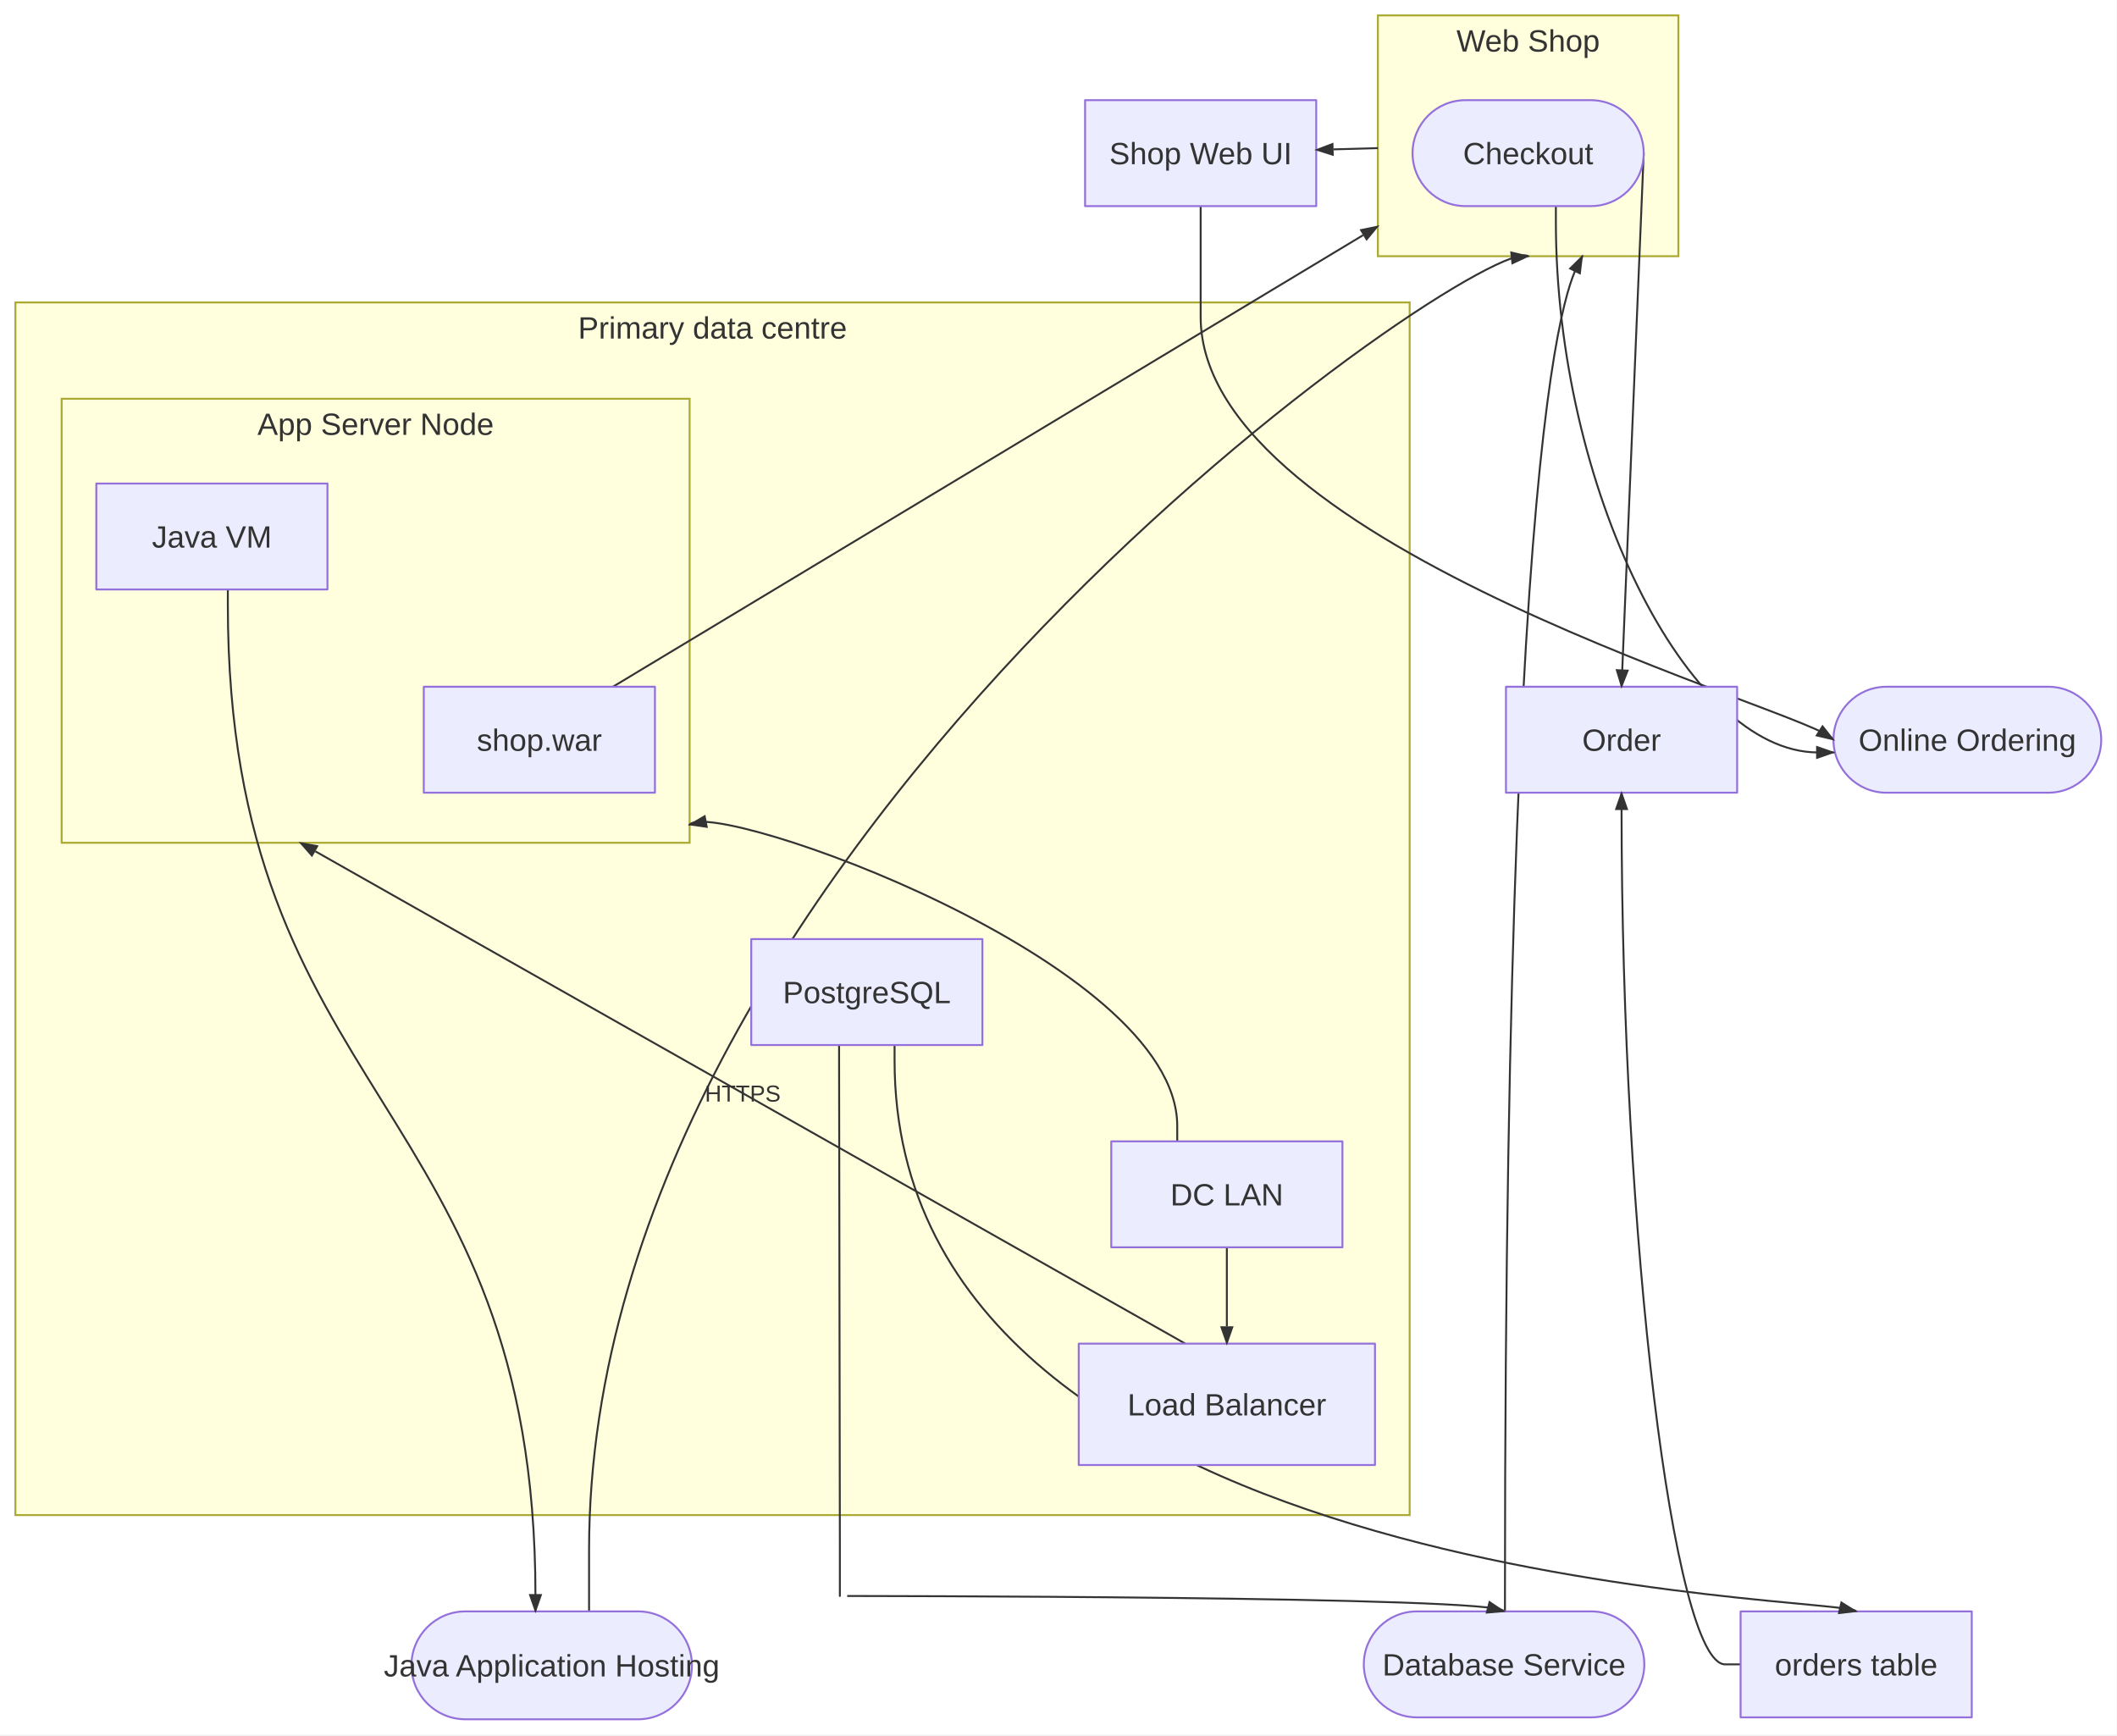
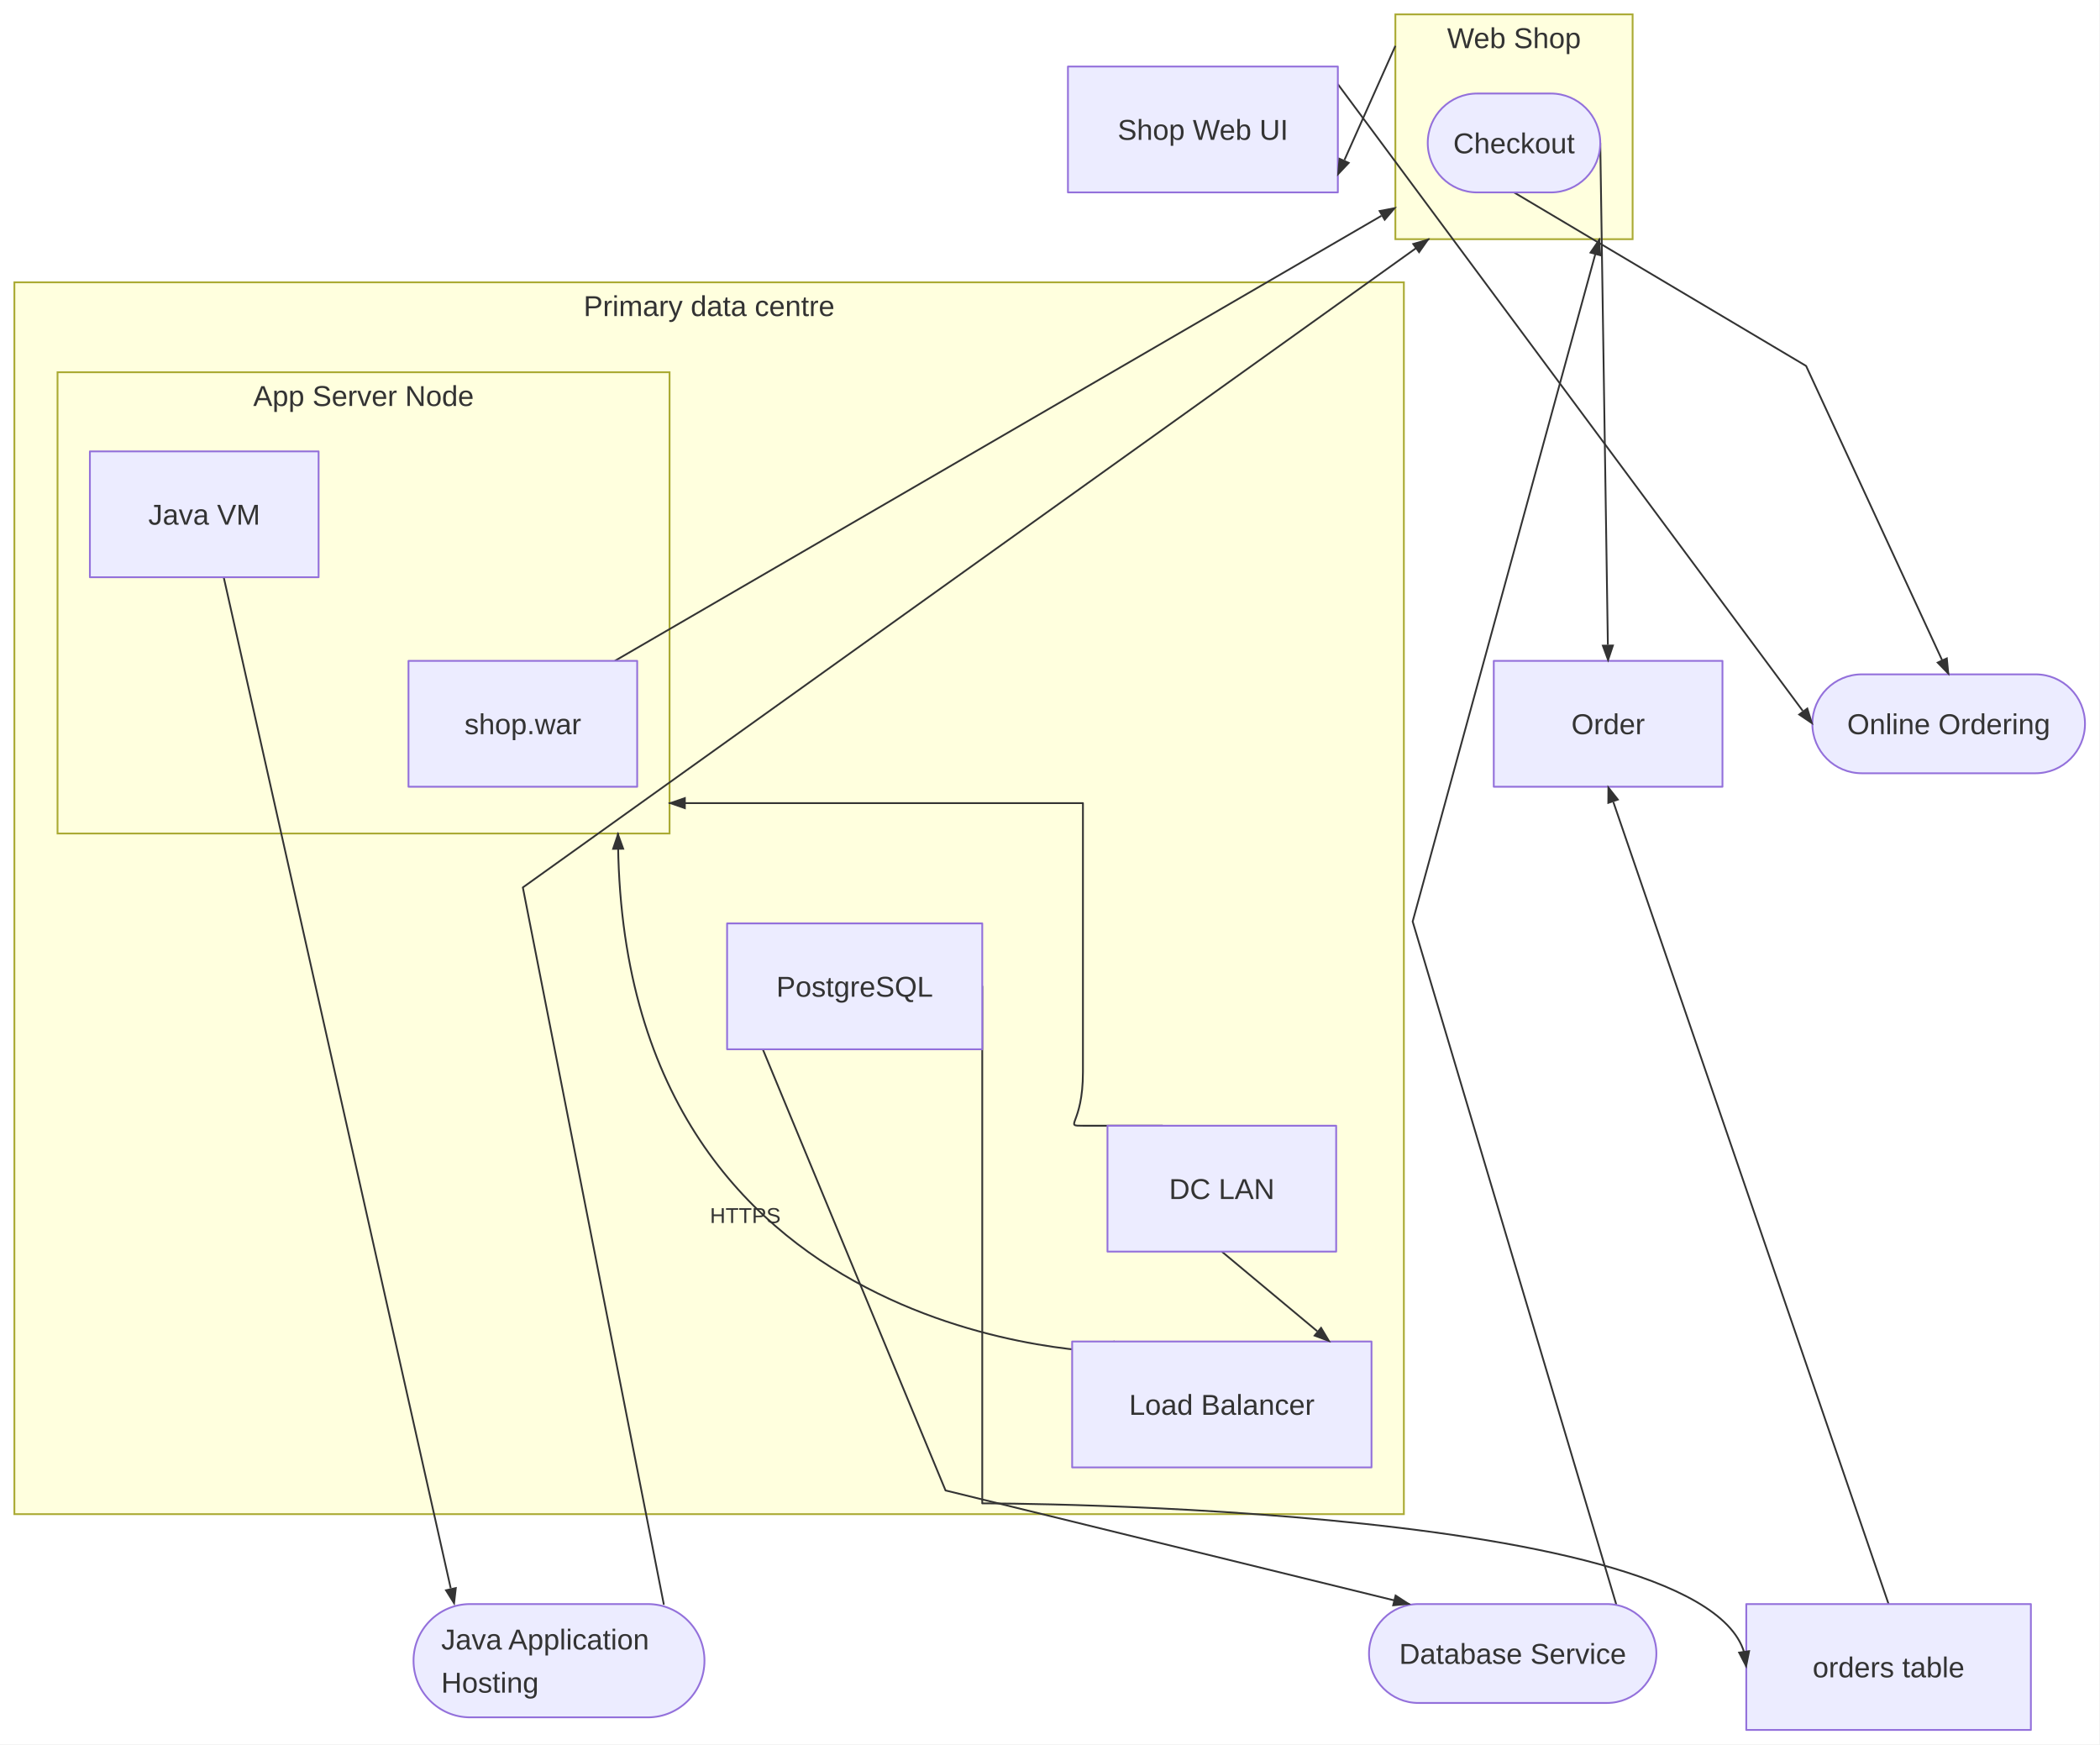
- <svg xmlns="http://www.w3.org/2000/svg" width="1099" height="901" viewBox="0 0 1099 901">
-   <rect x="0" y="0" width="1098.8" height="900.5" fill="white" />
-   <rect x="715.3" y="8" width="156" height="125" fill="#ffffde" stroke="#aaaa33" stroke-width="1" />
-   <text x="793.3" y="26.76" text-anchor="middle" fill="#333" font-family="&quot;trebuchet ms&quot;, verdana, arial, sans-serif" font-size="16px">Web Shop</text>
-   <rect x="8" y="157" width="723.8" height="629.5" fill="#ffffde" stroke="#aaaa33" stroke-width="1" />
-   <text x="369.9" y="175.76" text-anchor="middle" fill="#333" font-family="&quot;trebuchet ms&quot;, verdana, arial, sans-serif" font-size="16px">Primary data centre</text>
-   <rect x="32" y="207" width="326" height="230.5" fill="#ffffde" stroke="#aaaa33" stroke-width="1" />
-   <text x="195" y="225.76" text-anchor="middle" fill="#333" font-family="&quot;trebuchet ms&quot;, verdana, arial, sans-serif" font-size="16px">App Server Node</text>
-   <line x1="715.3" y1="76.882" x2="692.296" y2="77.536" stroke="#333333" stroke-width="1" stroke-linecap="butt" />
-   <path d="M807.7,107L807.7,115C807.7,252.8 875.75,390.6 943.8,390.6L951.8,390.6" fill="none" stroke="#333333" stroke-width="1" stroke-linejoin="round" stroke-linecap="round" />
-   <path d="M623.3,107L623.3,115L623.3,142.225L623.3,164.5C623.3,285.225 943.8,370 951.8,384" fill="none" stroke="#333333" stroke-width="1" stroke-linejoin="round" stroke-linecap="round" />
-   <path d="M853.3,79.5L841.8,356.5" fill="none" stroke="#333333" stroke-width="1" stroke-linejoin="round" stroke-linecap="round" />
-   <line x1="318.184" y1="356.5" x2="707.589" y2="122.094" stroke="#333333" stroke-width="1" stroke-linecap="butt" />
-   <path d="M903.6,864L895.6,864C868.7,864 841.8,641.75 841.8,419.5L841.8,411.5" fill="none" stroke="#333333" stroke-width="1" stroke-linejoin="round" stroke-linecap="round" />
-   <path d="M118.278,306L118.278,314C118.278,571.25 277.971,571.25 277.971,828.5L277.971,836.5" fill="none" stroke="#333333" stroke-width="1" stroke-linejoin="round" stroke-linecap="round" />
-   <path d="M435.6,542.5L435.6,550.5L436,800.5L436,828.5C435.6,828.5 780.8,828.5 780.8,836.5" fill="none" stroke="#333333" stroke-width="1" stroke-linejoin="round" stroke-linecap="round" />
-   <path d="M305.803,836.5L305.803,818.9L305.803,804.5C305.803,435.175 772.785,119 793.3,133" fill="none" stroke="#333333" stroke-width="1" stroke-linejoin="round" stroke-linecap="round" />
-   <path d="M781.27,836.5L781.27,828.5C781.27,139.6 821.38,139.6 821.38,133" fill="none" stroke="#333333" stroke-width="1" stroke-linejoin="round" stroke-linecap="round" />
-   <path d="M464.4,542.5L464.4,550.5C464.4,828.5 963.6,828.5 963.6,836.5" fill="none" stroke="#333333" stroke-width="1" stroke-linejoin="round" stroke-linecap="round" />
-   <line x1="615.301" y1="697.5" x2="163.713" y2="441.933" stroke="#333333" stroke-width="1" stroke-linecap="butt" />
-   <text x="385.591" y="571.82" text-anchor="middle" fill="#333333" font-family="&quot;trebuchet ms&quot;, verdana, arial, sans-serif" font-size="12" font-weight="normal">
-     <tspan x="385.591" dy="0">HTTPS</tspan>
+ <svg xmlns="http://www.w3.org/2000/svg" width="1168" height="970" viewBox="0 0 1168 970">
+   <rect x="0" y="0" width="1167.646" height="970" fill="white" />
+   <rect x="776.095" y="8" width="131.95" height="125" fill="#ffffde" stroke="#aaaa33" stroke-width="1" />
+   <text x="842.07" y="26.76" text-anchor="middle" fill="#333" font-family="&quot;trebuchet ms&quot;, verdana, arial, sans-serif" font-size="16px">Web Shop</text>
+   <rect x="8" y="157" width="772.816" height="685" fill="#ffffde" stroke="#aaaa33" stroke-width="1" />
+   <text x="394.408" y="175.76" text-anchor="middle" fill="#333" font-family="&quot;trebuchet ms&quot;, verdana, arial, sans-serif" font-size="16px">Primary data centre</text>
+   <rect x="32" y="207" width="340.4" height="256.5" fill="#ffffde" stroke="#aaaa33" stroke-width="1" />
+   <text x="202.2" y="225.76" text-anchor="middle" fill="#333" font-family="&quot;trebuchet ms&quot;, verdana, arial, sans-serif" font-size="16px">App Server Node</text>
+   <line x1="776.095" y1="25.5" x2="747.763" y2="88.981" stroke="#333333" stroke-width="1" stroke-linecap="butt" data-edge-source="webShop" data-edge-target="shopUi" />
+   <path d="M842.07,107L1004.532,203.49C1004.532,203.49 1004.532,203.49 1004.532,203.49L1004.532,203.49L1083.831,375" fill="none" stroke="#333333" stroke-width="1" stroke-linejoin="round" stroke-linecap="round" data-edge-source="checkout" data-edge-target="ordering" />
+   <line x1="744.095" y1="46.8" x2="1002.653" y2="395.272" stroke="#333333" stroke-width="1" stroke-linecap="butt" data-edge-source="shopUi" data-edge-target="ordering" />
+   <line x1="890.045" y1="79.5" x2="894.279" y2="358.501" stroke="#333333" stroke-width="1" stroke-linecap="butt" data-edge-source="checkout" data-edge-target="order" />
+   <line x1="341.961" y1="367.5" x2="768.311" y2="120.018" stroke="#333333" stroke-width="1" stroke-linecap="butt" data-edge-source="war" data-edge-target="webShop" />
+   <line x1="1050.409" y1="892" x2="897.338" y2="446.013" stroke="#333333" stroke-width="1" stroke-linecap="butt" data-edge-source="orderTbl" data-edge-target="order" />
+   <line x1="124.433" y1="321" x2="250.684" y2="883.219" stroke="#333333" stroke-width="1" stroke-linecap="butt" data-edge-source="jvm" data-edge-target="hosting" />
+   <path d="M424.269,583.5L525.897,828.82C525.897,828.82 525.897,828.82 525.897,828.82L525.897,828.82L783.81,892" fill="none" stroke="#333333" stroke-width="1" stroke-linejoin="round" stroke-linecap="round" data-edge-source="pg" data-edge-target="dbSvc" />
+   <path d="M369.167,892L290.8,493.5C290.8,493.5 290.8,493.5 290.8,493.5L290.8,493.5L794.568,133" fill="none" stroke="#333333" stroke-width="1" stroke-linejoin="round" stroke-linecap="round" data-edge-source="hosting" data-edge-target="webShop" />
+   <path d="M898.881,892L785.708,512.447C785.708,512.447 785.708,512.447 785.708,512.447L785.708,512.447L889.572,133" fill="none" stroke="#333333" stroke-width="1" stroke-linejoin="round" stroke-linecap="round" data-edge-source="dbSvc" data-edge-target="webShop" />
+   <path d="M546.32,548.5L546.32,836C546.32,836 971.257,836 971.257,927" fill="none" stroke="#333333" stroke-width="1" stroke-linejoin="round" stroke-linecap="round" data-edge-source="pg" data-edge-target="orderTbl" />
+   <path d="M619.629,746L619.629,752C619.629,752 343.72,752 343.72,463.5" fill="none" stroke="#333333" stroke-width="1" stroke-linejoin="round" stroke-linecap="round" data-edge-source="lb" data-edge-target="appNode" />
+   <text x="414.535" y="680.101" text-anchor="middle" fill="#333333" font-family="&quot;trebuchet ms&quot;, verdana, arial, sans-serif" font-size="12" font-weight="normal">
+     <tspan x="414.535" dy="0">HTTPS</tspan>
  </text>
-   <line x1="636.9" y1="647.5" x2="636.9" y2="688.5" stroke="#333333" stroke-width="1" stroke-linecap="butt" />
-   <path d="M611.141,592.5L611.141,584.5C611.141,498.483 370,414.105 358,428.105" fill="none" stroke="#333333" stroke-width="1" stroke-linejoin="round" stroke-linecap="round" />
-   <path d="M760.8,52 H825.8 A27.5,27.5 0 0 1 825.8,107 H760.8 A27.5,27.5 0 0 1 760.8,52 Z" fill="#ECECFF" stroke="#9370DB" stroke-width="1" stroke-linejoin="round" stroke-linecap="round" />
-   <path d="M563.3,52 H683.3 V107 H563.3 Z" fill="#ECECFF" stroke="#9370DB" stroke-width="1" stroke-linejoin="round" stroke-linecap="round" />
-   <path d="M50,251 H170 V306 H50 Z" fill="#ECECFF" stroke="#9370DB" stroke-width="1" stroke-linejoin="round" stroke-linecap="round" />
-   <path d="M781.8,356.5 H901.8 V411.5 H781.8 Z" fill="#ECECFF" stroke="#9370DB" stroke-width="1" stroke-linejoin="round" stroke-linecap="round" />
-   <path d="M979.3,356.5 H1063.3 A27.5,27.5 0 0 1 1063.3,411.5 H979.3 A27.5,27.5 0 0 1 979.3,356.5 Z" fill="#ECECFF" stroke="#9370DB" stroke-width="1" stroke-linejoin="round" stroke-linecap="round" />
-   <path d="M220,356.5 H340 V411.5 H220 Z" fill="#ECECFF" stroke="#9370DB" stroke-width="1" stroke-linejoin="round" stroke-linecap="round" />
-   <path d="M390,487.5 H510 V542.5 H390 Z" fill="#ECECFF" stroke="#9370DB" stroke-width="1" stroke-linejoin="round" stroke-linecap="round" />
-   <path d="M576.9,592.5 H696.9 V647.5 H576.9 Z" fill="#ECECFF" stroke="#9370DB" stroke-width="1" stroke-linejoin="round" stroke-linecap="round" />
-   <path d="M560,697.5 H713.8 V760.5 H560 Z" fill="#ECECFF" stroke="#9370DB" stroke-width="1" stroke-linejoin="round" stroke-linecap="round" />
-   <path d="M735.5,836.5 H826.1 A27.5,27.5 0 0 1 826.1,891.5 H735.5 A27.5,27.5 0 0 1 735.5,836.5 Z" fill="#ECECFF" stroke="#9370DB" stroke-width="1" stroke-linejoin="round" stroke-linecap="round" />
-   <path d="M903.6,836.5 H1023.6 V891.5 H903.6 Z" fill="#ECECFF" stroke="#9370DB" stroke-width="1" stroke-linejoin="round" stroke-linecap="round" />
-   <path d="M241.6,836.5 H331.2 A28,28 0 0 1 331.2,892.5 H241.6 A28,28 0 0 1 241.6,836.5 Z" fill="#ECECFF" stroke="#9370DB" stroke-width="1" stroke-linejoin="round" stroke-linecap="round" />
-   <polygon points="682.3,77.821 692.197,74.038 692.396,81.035" fill="#333333" stroke="none" />
-   <polygon points="952.8,390.6 942.8,394.1 942.8,387.1" fill="#333333" stroke="none" />
-   <polygon points="952.643,384.538 942.331,382.106 946.099,376.206" fill="#333333" stroke="none" />
-   <polygon points="841.759,357.499 838.676,347.363 845.67,347.653" fill="#333333" stroke="none" />
-   <polygon points="716.157,116.937 709.394,125.093 705.784,119.096" fill="#333333" stroke="none" />
-   <polygon points="841.8,410.5 845.3,420.5 838.3,420.5" fill="#333333" stroke="none" />
-   <polygon points="277.971,837.5 274.471,827.5 281.471,827.5" fill="#333333" stroke="none" />
-   <polygon points="781.769,836.747 771.214,837.669 772.943,830.886" fill="#333333" stroke="none" />
-   <polygon points="794.295,132.898 784.706,137.404 783.989,130.441" fill="#333333" stroke="none" />
-   <polygon points="821.82,132.102 820.566,142.622 814.279,139.544" fill="#333333" stroke="none" />
-   <polygon points="964.575,836.72 954.05,837.934 955.591,831.105" fill="#333333" stroke="none" />
-   <polygon points="155.01,437.007 165.437,438.887 161.989,444.979" fill="#333333" stroke="none" />
-   <polygon points="636.9,698.5 633.4,688.5 640.4,688.5" fill="#333333" stroke="none" />
-   <polygon points="357.018,428.297 366.164,422.948 367.503,429.819" fill="#333333" stroke="none" />
-   <text x="793.3" y="85.26" text-anchor="middle" fill="#333" font-family="&quot;trebuchet ms&quot;, verdana, arial, sans-serif" font-size="16" font-weight="normal">Checkout</text>
-   <text x="623.3" y="85.26" text-anchor="middle" fill="#333" font-family="&quot;trebuchet ms&quot;, verdana, arial, sans-serif" font-size="16" font-weight="normal">Shop Web UI</text>
-   <text x="110" y="284.26" text-anchor="middle" fill="#333" font-family="&quot;trebuchet ms&quot;, verdana, arial, sans-serif" font-size="16" font-weight="normal">Java VM</text>
-   <text x="841.8" y="389.76" text-anchor="middle" fill="#333" font-family="&quot;trebuchet ms&quot;, verdana, arial, sans-serif" font-size="16" font-weight="normal">Order</text>
-   <text x="1021.3" y="389.76" text-anchor="middle" fill="#333" font-family="&quot;trebuchet ms&quot;, verdana, arial, sans-serif" font-size="16" font-weight="normal">Online Ordering</text>
-   <text x="280" y="389.76" text-anchor="middle" fill="#333" font-family="&quot;trebuchet ms&quot;, verdana, arial, sans-serif" font-size="16" font-weight="normal">shop.war</text>
-   <text x="450" y="520.76" text-anchor="middle" fill="#333" font-family="&quot;trebuchet ms&quot;, verdana, arial, sans-serif" font-size="16" font-weight="normal">PostgreSQL</text>
-   <text x="636.9" y="625.76" text-anchor="middle" fill="#333" font-family="&quot;trebuchet ms&quot;, verdana, arial, sans-serif" font-size="16" font-weight="normal">DC LAN</text>
-   <text x="636.9" y="734.76" text-anchor="middle" fill="#333" font-family="&quot;trebuchet ms&quot;, verdana, arial, sans-serif" font-size="16" font-weight="normal">Load Balancer</text>
-   <text x="780.8" y="869.76" text-anchor="middle" fill="#333" font-family="&quot;trebuchet ms&quot;, verdana, arial, sans-serif" font-size="16" font-weight="normal">Database Service</text>
-   <text x="963.6" y="869.76" text-anchor="middle" fill="#333" font-family="&quot;trebuchet ms&quot;, verdana, arial, sans-serif" font-size="16" font-weight="normal">orders table</text>
-   <text x="286.4" y="870.26" text-anchor="middle" fill="#333" font-family="&quot;trebuchet ms&quot;, verdana, arial, sans-serif" font-size="16" font-weight="normal">Java Application Hosting</text>
+   <line x1="679.568" y1="696" x2="732.595" y2="740.235" stroke="#333333" stroke-width="1" stroke-linecap="butt" data-edge-source="lan" data-edge-target="lb" />
+   <path d="M646.565,626L602.32,626C591.259,626 602.32,626 602.32,596.102C602.32,566.204 602.32,506.408 602.32,476.511L602.32,446.613L372.4,446.613" fill="none" stroke="#333333" stroke-width="1" stroke-linejoin="round" stroke-linecap="round" data-edge-source="lan" data-edge-target="appNode" />
+   <path d="M593.98,37 H744.1 V107 H593.98 Z" fill="#ECECFF" stroke="#9370DB" stroke-width="1" stroke-linejoin="round" stroke-linecap="round" />
+   <path d="M821.6,52 H862.55 A27.5,27.5 0 0 1 862.55,107 H821.6 A27.5,27.5 0 0 1 821.6,52 Z" fill="#ECECFF" stroke="#9370DB" stroke-width="1" stroke-linejoin="round" stroke-linecap="round" />
+   <path d="M50,251 H177.2 V321 H50 Z" fill="#ECECFF" stroke="#9370DB" stroke-width="1" stroke-linejoin="round" stroke-linecap="round" />
+   <path d="M830.82,367.5 H958.02 V437.5 H830.82 Z" fill="#ECECFF" stroke="#9370DB" stroke-width="1" stroke-linejoin="round" stroke-linecap="round" />
+   <path d="M1035.52,375 H1132.15 A27.5,27.5 0 0 1 1132.15,430 H1035.52 A27.5,27.5 0 0 1 1035.52,375 Z" fill="#ECECFF" stroke="#9370DB" stroke-width="1" stroke-linejoin="round" stroke-linecap="round" />
+   <path d="M227.2,367.5 H354.4 V437.5 H227.2 Z" fill="#ECECFF" stroke="#9370DB" stroke-width="1" stroke-linejoin="round" stroke-linecap="round" />
+   <path d="M404.4,513.5 H546.32 V583.5 H404.4 Z" fill="#ECECFF" stroke="#9370DB" stroke-width="1" stroke-linejoin="round" stroke-linecap="round" />
+   <path d="M615.97,626 H743.17 V696 H615.97 Z" fill="#ECECFF" stroke="#9370DB" stroke-width="1" stroke-linejoin="round" stroke-linecap="round" />
+   <path d="M596.32,746 H762.82 V816 H596.32 Z" fill="#ECECFF" stroke="#9370DB" stroke-width="1" stroke-linejoin="round" stroke-linecap="round" />
+   <path d="M788.93,892 H893.76 A27.5,27.5 0 0 1 893.76,947 H788.93 A27.5,27.5 0 0 1 788.93,892 Z" fill="#ECECFF" stroke="#9370DB" stroke-width="1" stroke-linejoin="round" stroke-linecap="round" />
+   <path d="M261.5,892 H360.32 A31.5,31.5 0 0 1 360.32,955 H261.5 A31.5,31.5 0 0 1 261.5,892 Z" fill="#ECECFF" stroke="#9370DB" stroke-width="1" stroke-linejoin="round" stroke-linecap="round" />
+   <path d="M971.26,892 H1129.56 V962 H971.26 Z" fill="#ECECFF" stroke="#9370DB" stroke-width="1" stroke-linejoin="round" stroke-linecap="round" />
+   <polygon points="743.687,98.113 744.567,87.555 750.959,90.408" fill="#333333" stroke="none" />
+   <polygon points="1084.251,375.908 1076.877,368.3 1083.231,365.362" fill="#333333" stroke="none" />
+   <polygon points="1008.612,403.303 999.842,397.358 1005.464,393.187" fill="#333333" stroke="none" />
+   <polygon points="894.431,368.5 890.78,358.554 897.779,358.448" fill="#333333" stroke="none" />
+   <polygon points="776.96,114.998 770.068,123.045 766.554,116.991" fill="#333333" stroke="none" />
+   <polygon points="894.091,436.554 900.648,444.876 894.027,447.149" fill="#333333" stroke="none" />
+   <polygon points="252.875,892.976 247.269,883.986 254.099,882.452" fill="#333333" stroke="none" />
+   <polygon points="784.781,892.238 774.235,893.258 775.901,886.459" fill="#333333" stroke="none" />
+   <polygon points="795.381,132.418 789.286,141.084 785.212,135.391" fill="#333333" stroke="none" />
+   <polygon points="889.836,132.035 890.572,142.605 883.82,140.757" fill="#333333" stroke="none" />
+   <polygon points="971.397,927.99 966.528,918.581 973.458,917.598" fill="#333333" stroke="none" />
+   <polygon points="343.71,462.5 347.31,472.464 340.311,472.535" fill="#333333" stroke="none" />
+   <polygon points="740.274,746.641 730.353,742.923 734.837,737.547" fill="#333333" stroke="none" />
+   <polygon points="371.4,446.613 381.4,443.113 381.4,450.113" fill="#333333" stroke="none" />
+   <text x="669.039" y="77.76" text-anchor="middle" fill="#333" font-family="&quot;trebuchet ms&quot;, verdana, arial, sans-serif" font-size="16" font-weight="normal">Shop Web UI</text>
+   <text x="842.07" y="85.26" text-anchor="middle" fill="#333" font-family="&quot;trebuchet ms&quot;, verdana, arial, sans-serif" font-size="16" font-weight="normal">Checkout</text>
+   <text x="113.6" y="291.76" text-anchor="middle" fill="#333" font-family="&quot;trebuchet ms&quot;, verdana, arial, sans-serif" font-size="16" font-weight="normal">Java VM</text>
+   <text x="894.416" y="408.26" text-anchor="middle" fill="#333" font-family="&quot;trebuchet ms&quot;, verdana, arial, sans-serif" font-size="16" font-weight="normal">Order</text>
+   <text x="1083.831" y="408.26" text-anchor="middle" fill="#333" font-family="&quot;trebuchet ms&quot;, verdana, arial, sans-serif" font-size="16" font-weight="normal">Online Ordering</text>
+   <text x="290.8" y="408.26" text-anchor="middle" fill="#333" font-family="&quot;trebuchet ms&quot;, verdana, arial, sans-serif" font-size="16" font-weight="normal">shop.war</text>
+   <text x="475.36" y="554.26" text-anchor="middle" fill="#333" font-family="&quot;trebuchet ms&quot;, verdana, arial, sans-serif" font-size="16" font-weight="normal">PostgreSQL</text>
+   <text x="679.568" y="666.76" text-anchor="middle" fill="#333" font-family="&quot;trebuchet ms&quot;, verdana, arial, sans-serif" font-size="16" font-weight="normal">DC LAN</text>
+   <text x="679.568" y="786.76" text-anchor="middle" fill="#333" font-family="&quot;trebuchet ms&quot;, verdana, arial, sans-serif" font-size="16" font-weight="normal">Load Balancer</text>
+   <text x="841.346" y="925.26" text-anchor="middle" fill="#333" font-family="&quot;trebuchet ms&quot;, verdana, arial, sans-serif" font-size="16" font-weight="normal">Database Service</text>
+   <text y="917.26" text-anchor="start" fill="#333" font-family="&quot;trebuchet ms&quot;, verdana, arial, sans-serif" font-size="16" font-weight="normal">
+     <tspan x="245.376" dy="0">Java Application</tspan>
+     <tspan x="245.376" dy="24">Hosting</tspan>
+   </text>
+   <text x="1050.409" y="932.76" text-anchor="middle" fill="#333" font-family="&quot;trebuchet ms&quot;, verdana, arial, sans-serif" font-size="16" font-weight="normal">orders table</text>
</svg>
